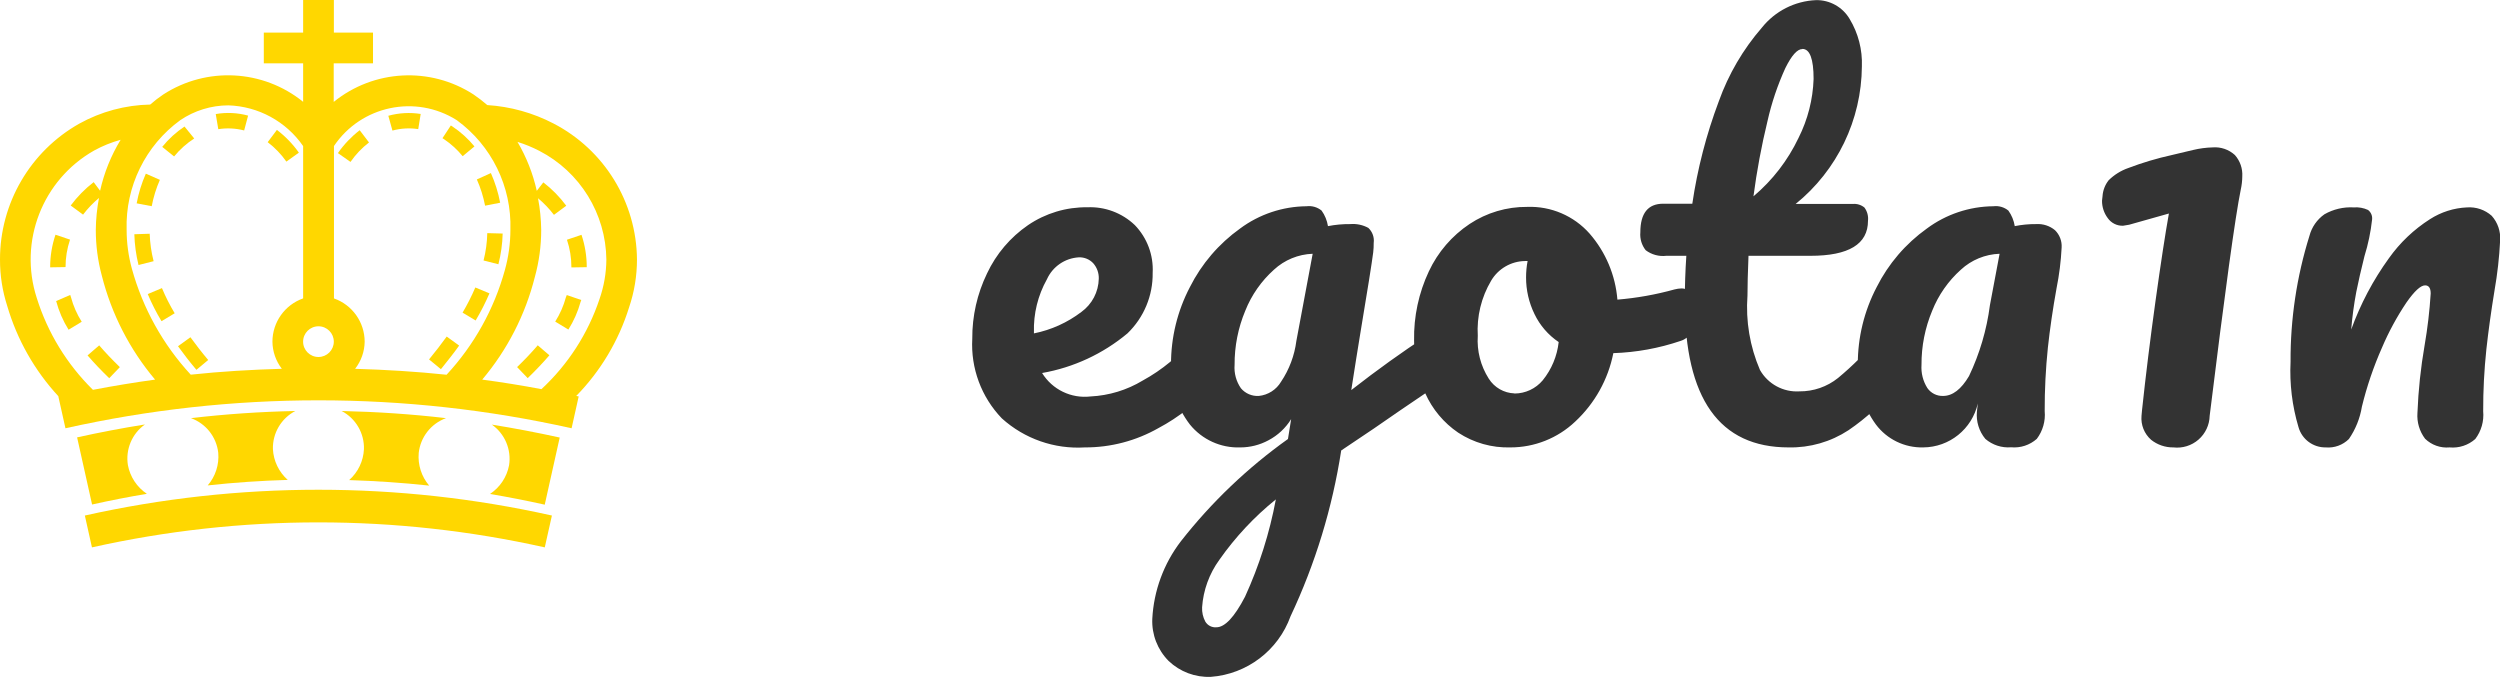
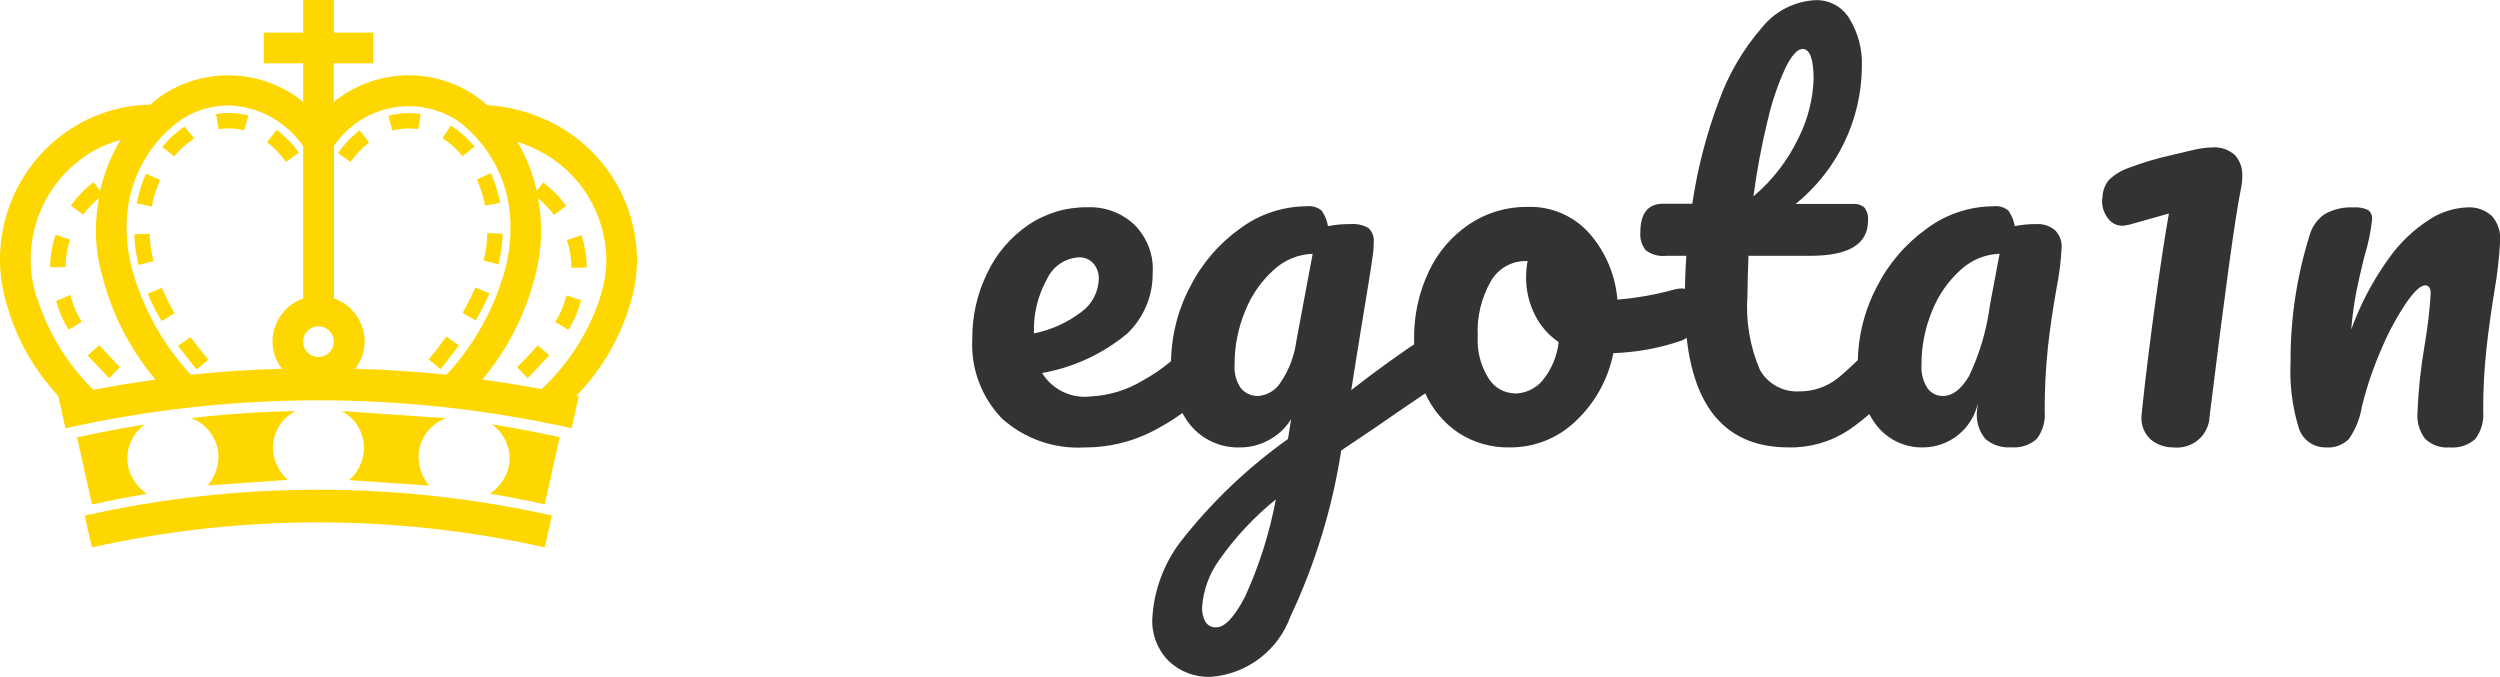
- <svg xmlns="http://www.w3.org/2000/svg" width="78.496" height="21.248" viewBox="0 0 78.496 21.248">
-   <g id="logo" transform="translate(-118 -67)">
-     <g id="royalty-crown-with-cross-and-gem-studs" transform="translate(118 59.519)">
-       <g id="Group_2" data-name="Group 2" transform="translate(0 7.481)">
-         <path id="Path_1" data-name="Path 1" d="M18,114.1q.111.5.223,1a32.576,32.576,0,0,1,14.218,0c.075-.335.151-.669.224-1A33.6,33.6,0,0,0,18,114.1Z" transform="translate(-15.336 -97.913)" fill="gold" />
-         <path id="Path_2" data-name="Path 2" d="M43.75,96.588q-1.641.033-3.276.224a1.311,1.311,0,0,1,.857,1.089A1.387,1.387,0,0,1,41,98.924c.834-.091,1.673-.148,2.512-.173a1.388,1.388,0,0,1-.465-.969A1.31,1.31,0,0,1,43.75,96.588Z" transform="translate(-34.478 -83.683)" fill="gold" />
-         <path id="Path_3" data-name="Path 3" d="M75.686,96.812c-1.088-.127-2.183-.2-3.277-.224a1.308,1.308,0,0,1,.7,1.2,1.382,1.382,0,0,1-.464.969c.838.027,1.676.083,2.512.173a1.4,1.4,0,0,1-.328-1.023A1.314,1.314,0,0,1,75.686,96.812Z" transform="translate(-61.682 -83.683)" fill="gold" />
-         <path id="Path_4" data-name="Path 4" d="M104.471,100.719a1.387,1.387,0,0,1-.6.9q.864.145,1.72.336.233-1.052.47-2.108-1.062-.234-2.13-.406A1.315,1.315,0,0,1,104.471,100.719Z" transform="translate(-88.487 -86.109)" fill="gold" />
-         <path id="Path_5" data-name="Path 5" d="M18.47,99.436q-1.069.171-2.13.406.236,1.055.47,2.108.857-.192,1.72-.336a1.394,1.394,0,0,1-.595-.9A1.311,1.311,0,0,1,18.47,99.436Z" transform="translate(-13.919 -86.109)" fill="gold" />
-         <path id="Path_6" data-name="Path 6" d="M109.593,83.35l.333.347c.252-.244.48-.484.681-.717l-.366-.314C110.052,82.888,109.834,83.118,109.593,83.35Z" transform="translate(-93.357 -71.824)" fill="gold" />
-         <path id="Path_7" data-name="Path 7" d="M120.3,60.265v.008l.482-.008a3.178,3.178,0,0,0-.165-1.016l-.457.154A2.7,2.7,0,0,1,120.3,60.265Z" transform="translate(-102.359 -51.876)" fill="gold" />
-         <path id="Path_8" data-name="Path 8" d="M118.006,72.085a2.8,2.8,0,0,1-.335.762l.413.25a3.29,3.29,0,0,0,.383-.867l.022-.061-.455-.156Z" transform="translate(-100.238 -62.749)" fill="gold" />
-         <path id="Path_9" data-name="Path 9" d="M18.92,82.677l-.366.315c.2.233.429.472.68.716l.334-.348C19.328,83.127,19.11,82.9,18.92,82.677Z" transform="translate(-15.805 -71.833)" fill="gold" />
-         <path id="Path_10" data-name="Path 10" d="M11.261,59.4l-.457-.154a3.171,3.171,0,0,0-.167,1.016v.008l.483-.008A2.688,2.688,0,0,1,11.261,59.4Z" transform="translate(-9.062 -51.876)" fill="gold" />
-         <path id="Path_11" data-name="Path 11" d="M12.344,71.993l-.442.192a3.338,3.338,0,0,0,.39.9l.413-.25a2.774,2.774,0,0,1-.335-.762Z" transform="translate(-10.139 -62.732)" fill="gold" />
-         <path id="Path_12" data-name="Path 12" d="M37.724,81.23c.18.249.374.5.578.741l.37-.309c-.2-.236-.384-.475-.558-.714Z" transform="translate(-32.135 -70.359)" fill="gold" />
-         <path id="Path_13" data-name="Path 13" d="M46.618,33.967l.124-.466a2.342,2.342,0,0,0-1.016-.049l.08.475A1.988,1.988,0,0,1,46.618,33.967Z" transform="translate(-38.952 -29.871)" fill="gold" />
-         <path id="Path_14" data-name="Path 14" d="M31.7,71.585l.414-.248a5.975,5.975,0,0,1-.4-.79l-.446.187A6.514,6.514,0,0,0,31.7,71.585Z" transform="translate(-26.629 -61.501)" fill="gold" />
-         <path id="Path_15" data-name="Path 15" d="M29.074,59.88a4.055,4.055,0,0,1-.123-.862l-.482.016A4.605,4.605,0,0,0,28.6,60Z" transform="translate(-24.251 -51.679)" fill="gold" />
-         <path id="Path_16" data-name="Path 16" d="M57.324,38.007l.392-.281a3.235,3.235,0,0,0-.69-.714l-.289.385A2.771,2.771,0,0,1,57.324,38.007Z" transform="translate(-48.332 -32.933)" fill="gold" />
-         <path id="Path_17" data-name="Path 17" d="M35.383,36.675l-.305-.375a3.13,3.13,0,0,0-.7.639l.373.3A2.75,2.75,0,0,1,35.383,36.675Z" transform="translate(-29.285 -32.327)" fill="gold" />
-         <path id="Path_18" data-name="Path 18" d="M29.7,46.484l-.441-.194a4.191,4.191,0,0,0-.288.932l.473.089A3.8,3.8,0,0,1,29.7,46.484Z" transform="translate(-24.68 -40.837)" fill="gold" />
-         <path id="Path_19" data-name="Path 19" d="M72.59,37.467l-.292-.384a3.247,3.247,0,0,0-.684.718l.395.277A2.723,2.723,0,0,1,72.59,37.467Z" transform="translate(-61.004 -32.994)" fill="gold" />
-         <path id="Path_20" data-name="Path 20" d="M102.483,59.752l.466.118a4.31,4.31,0,0,0,.134-.964l-.483-.013A3.867,3.867,0,0,1,102.483,59.752Z" transform="translate(-87.3 -51.573)" fill="gold" />
-         <path id="Path_21" data-name="Path 21" d="M98.426,71.442a7.213,7.213,0,0,0,.434-.852l-.444-.185a6.713,6.713,0,0,1-.4.79Z" transform="translate(-83.492 -61.379)" fill="gold" />
-         <path id="Path_22" data-name="Path 22" d="M101.791,47.094a4.229,4.229,0,0,0-.291-.931l-.441.2a3.778,3.778,0,0,1,.259.824Z" transform="translate(-86.087 -40.729)" fill="gold" />
-         <path id="Path_23" data-name="Path 23" d="M94.416,37.037l.37-.307a3.171,3.171,0,0,0-.689-.624l-.052-.034-.263.4.05.032A2.739,2.739,0,0,1,94.416,37.037Z" transform="translate(-79.889 -32.133)" fill="gold" />
-         <path id="Path_24" data-name="Path 24" d="M83.242,33.938l.077-.476a2.415,2.415,0,0,0-1.016.057l.129.465A1.951,1.951,0,0,1,83.242,33.938Z" transform="translate(-70.11 -29.884)" fill="gold" />
-         <path id="Path_25" data-name="Path 25" d="M91.875,81.089l-.39-.284q-.261.362-.555.718l.373.307C91.5,81.584,91.7,81.336,91.875,81.089Z" transform="translate(-77.459 -70.238)" fill="gold" />
-         <path id="Path_26" data-name="Path 26" d="M20,17.629a4.854,4.854,0,0,0-2.62-4.27A5.23,5.23,0,0,0,15.3,12.78a4.534,4.534,0,0,0-.434-.334,3.743,3.743,0,0,0-4.388.235V11.469h1.234v-.964H10.483V9.481H9.518v1.024H8.283v.964H9.518v1.209a3.746,3.746,0,0,0-4.389-.232,3.92,3.92,0,0,0-.413.318,4.777,4.777,0,0,0-2.228.6A4.891,4.891,0,0,0,0,17.628a4.715,4.715,0,0,0,.226,1.457,7.137,7.137,0,0,0,1.612,2.843H1.832c.074.334.149.666.223,1a36.408,36.408,0,0,1,15.892,0c.073-.333.149-.666.223-1l-.077-.015a6.909,6.909,0,0,0,1.658-2.777A4.675,4.675,0,0,0,20,17.629ZM10.483,14.07a2.829,2.829,0,0,1,3.859-.816,4.1,4.1,0,0,1,1.684,3.441,4.734,4.734,0,0,1-.174,1.266,7.935,7.935,0,0,1-1.83,3.286c-.955-.1-1.912-.158-2.872-.186a1.412,1.412,0,0,0,.3-.852,1.443,1.443,0,0,0-.964-1.358V14.07ZM10,19.726a.482.482,0,1,1-.483.481A.483.483,0,0,1,10,19.726ZM5.659,13.255a2.708,2.708,0,0,1,1.51-.466,2.971,2.971,0,0,1,2.349,1.278V18.85a1.444,1.444,0,0,0-.964,1.358,1.417,1.417,0,0,0,.295.852c-.954.028-1.91.083-2.86.185a8.055,8.055,0,0,1-1.848-3.326,4.624,4.624,0,0,1-.165-1.226A4.1,4.1,0,0,1,5.659,13.255ZM1.154,18.836a3.93,3.93,0,0,1,1.8-4.628,3.826,3.826,0,0,1,.834-.338,5.28,5.28,0,0,0-.645,1.6L2.941,15.2a3.757,3.757,0,0,0-.721.734l.388.286a3.19,3.19,0,0,1,.5-.523,5.631,5.631,0,0,0-.1,1,5.485,5.485,0,0,0,.19,1.443A8.161,8.161,0,0,0,4.869,21.4q-.978.135-1.951.321A6.966,6.966,0,0,1,1.154,18.836Zm17.669.037A6.781,6.781,0,0,1,17,21.7q-.927-.176-1.859-.3a8.044,8.044,0,0,0,1.652-3.221,5.531,5.531,0,0,0,.2-1.481,5.664,5.664,0,0,0-.1-.993,3.226,3.226,0,0,1,.5.522l.387-.286a3.754,3.754,0,0,0-.72-.734l-.206.266a5.287,5.287,0,0,0-.606-1.537,4.208,4.208,0,0,1,.683.28,3.891,3.891,0,0,1,2.108,3.417A3.848,3.848,0,0,1,18.823,18.873Z" transform="translate(0 -9.481)" fill="gold" />
-       </g>
-     </g>
-     <path id="Path_89" data-name="Path 89" d="M7.9-3.568a.37.37,0,0,1,.328.192.992.992,0,0,1,.12.528,1.471,1.471,0,0,1-.3.992A5.845,5.845,0,0,1,6.376-.528,4.638,4.638,0,0,1,4.064.08,3.562,3.562,0,0,1,1.456-.832a3.34,3.34,0,0,1-.928-2.5A4.63,4.63,0,0,1,.992-5.384,3.8,3.8,0,0,1,2.28-6.9a3.239,3.239,0,0,1,1.864-.56A2.028,2.028,0,0,1,5.632-6.9a2.005,2.005,0,0,1,.56,1.5,2.587,2.587,0,0,1-.792,1.9A5.727,5.727,0,0,1,2.72-2.256a1.571,1.571,0,0,0,1.52.736,3.5,3.5,0,0,0,1.64-.5,5.416,5.416,0,0,0,1.592-1.32A.562.562,0,0,1,7.9-3.568ZM3.872-5.888a1.173,1.173,0,0,0-1,.688,3.207,3.207,0,0,0-.408,1.664V-3.5a3.636,3.636,0,0,0,1.488-.672A1.321,1.321,0,0,0,4.5-5.216.7.7,0,0,0,4.328-5.7.587.587,0,0,0,3.872-5.888Zm11.3,2.352a.367.367,0,0,1,.328.2.966.966,0,0,1,.12.5,1.227,1.227,0,0,1-.112.576,1.045,1.045,0,0,1-.352.368Q13.776-.96,13.136-.512L12.112.176A19.02,19.02,0,0,1,10.52,5.384a2.888,2.888,0,0,1-2.5,1.9,1.812,1.812,0,0,1-1.328-.5,1.77,1.77,0,0,1-.512-1.32,4.378,4.378,0,0,1,.9-2.44,16.254,16.254,0,0,1,3.36-3.208l.1-.624a1.849,1.849,0,0,1-.712.664A1.858,1.858,0,0,1,8.944.08,1.946,1.946,0,0,1,7.36-.64a2.878,2.878,0,0,1-.592-1.888A5.2,5.2,0,0,1,7.36-4.952a5.053,5.053,0,0,1,1.576-1.84,3.554,3.554,0,0,1,2.088-.7.623.623,0,0,1,.472.136,1.149,1.149,0,0,1,.2.488,3.445,3.445,0,0,1,.7-.064,1.01,1.01,0,0,1,.568.12.549.549,0,0,1,.168.472,2.26,2.26,0,0,1-.016.3q-.064.5-.4,2.512-.064.384-.136.84t-.152.968q1.232-.96,2.368-1.7A.726.726,0,0,1,15.168-3.536Zm-5.648,2a.918.918,0,0,0,.7-.448,2.976,2.976,0,0,0,.48-1.28L11.216-6A1.889,1.889,0,0,0,10-5.5a3.439,3.439,0,0,0-.9,1.288,4.335,4.335,0,0,0-.336,1.7,1.133,1.133,0,0,0,.2.736A.68.68,0,0,0,9.52-1.536ZM8.192,5.728q.4,0,.9-.96a13.154,13.154,0,0,0,.968-3.056,9.3,9.3,0,0,0-1.776,1.9A2.871,2.871,0,0,0,7.744,5.1a.87.87,0,0,0,.1.448A.368.368,0,0,0,8.192,5.728ZM22.8-4.912a.349.349,0,0,1,.32.208,1.107,1.107,0,0,1,.112.528q0,.768-.464.912a7.284,7.284,0,0,1-2.112.384,3.994,3.994,0,0,1-1.2,2.152A2.952,2.952,0,0,1,17.424.08a2.839,2.839,0,0,1-1.64-.464,2.947,2.947,0,0,1-1.032-1.232A3.945,3.945,0,0,1,14.4-3.28a4.886,4.886,0,0,1,.464-2.168,3.645,3.645,0,0,1,1.28-1.488,3.224,3.224,0,0,1,1.808-.536,2.492,2.492,0,0,1,1.96.84,3.6,3.6,0,0,1,.872,2.072,9.7,9.7,0,0,0,1.792-.32A.94.94,0,0,1,22.8-4.912Zm-5.248,3.3a1.16,1.16,0,0,0,.888-.416,2.309,2.309,0,0,0,.5-1.2,2.209,2.209,0,0,1-.76-.88,2.605,2.605,0,0,1-.264-1.152,2.773,2.773,0,0,1,.048-.512h-.08a1.256,1.256,0,0,0-1.064.616A3.037,3.037,0,0,0,16.4-3.424a2.232,2.232,0,0,0,.344,1.344A.993.993,0,0,0,17.552-1.616Zm11.84-1.952a.37.37,0,0,1,.328.192.992.992,0,0,1,.12.528,1.471,1.471,0,0,1-.3.992,6.806,6.806,0,0,1-1.5,1.392A3.3,3.3,0,0,1,26.16.08Q22.9.08,22.9-4.512q0-.7.048-1.424H22.32a.9.9,0,0,1-.648-.176.79.79,0,0,1-.168-.56q0-.9.72-.9h.912a15.571,15.571,0,0,1,.832-3.216A7.256,7.256,0,0,1,25.32-13.1a2.3,2.3,0,0,1,1.7-.864,1.2,1.2,0,0,1,1.056.592,2.682,2.682,0,0,1,.384,1.488,5.605,5.605,0,0,1-2.08,4.32h1.792a.506.506,0,0,1,.368.112.589.589,0,0,1,.112.416q0,1.1-1.808,1.1H24.9q-.032.8-.032,1.248a4.978,4.978,0,0,0,.392,2.336,1.331,1.331,0,0,0,1.24.672A1.91,1.91,0,0,0,27.712-2.1,9.708,9.708,0,0,0,28.96-3.344.562.562,0,0,1,29.392-3.568Zm-2.8-8.864q-.24,0-.536.6a8.537,8.537,0,0,0-.56,1.664,22.3,22.3,0,0,0-.44,2.36A5.465,5.465,0,0,0,26.472-9.64a4.443,4.443,0,0,0,.472-1.848Q26.944-12.432,26.592-12.432ZM30.384.08A1.8,1.8,0,0,1,28.9-.64a2.96,2.96,0,0,1-.568-1.888,5.2,5.2,0,0,1,.592-2.424A5.053,5.053,0,0,1,30.5-6.792a3.554,3.554,0,0,1,2.088-.7.623.623,0,0,1,.472.136,1.149,1.149,0,0,1,.2.488,3.268,3.268,0,0,1,.672-.064.841.841,0,0,1,.592.192.7.7,0,0,1,.208.544,8.7,8.7,0,0,1-.16,1.28q-.176.976-.272,1.864a18.671,18.671,0,0,0-.1,1.992,1.253,1.253,0,0,1-.248.872,1.067,1.067,0,0,1-.808.264,1.1,1.1,0,0,1-.808-.264,1.175,1.175,0,0,1-.264-.856L32.1-1.3A1.768,1.768,0,0,1,30.384.08Zm.624-1.616q.448,0,.816-.624a7.371,7.371,0,0,0,.656-2.224L32.784-6a1.889,1.889,0,0,0-1.216.5,3.439,3.439,0,0,0-.9,1.288,4.335,4.335,0,0,0-.336,1.7,1.211,1.211,0,0,0,.184.728A.578.578,0,0,0,31.008-1.536ZM38.24.08a1.1,1.1,0,0,1-.7-.24.9.9,0,0,1-.3-.752l.016-.176q.176-1.648.424-3.432T38.1-7.264l-1.248.352-.192.032a.564.564,0,0,1-.48-.24A.9.9,0,0,1,36-7.664l.016-.144a.9.9,0,0,1,.192-.5,1.653,1.653,0,0,1,.616-.384A9.787,9.787,0,0,1,38.192-9.1l.672-.16a2.973,2.973,0,0,1,.608-.08.926.926,0,0,1,.7.24.927.927,0,0,1,.232.672,1.993,1.993,0,0,1-.048.416q-.256,1.248-.976,7.1A1.023,1.023,0,0,1,38.24.08Zm4.784,0a.874.874,0,0,1-.856-.64,6.133,6.133,0,0,1-.248-2.048,13.03,13.03,0,0,1,.592-3.952,1.2,1.2,0,0,1,.472-.68,1.665,1.665,0,0,1,.92-.216.9.9,0,0,1,.448.08.33.33,0,0,1,.128.3,6.1,6.1,0,0,1-.24,1.152q-.16.64-.256,1.12a11.478,11.478,0,0,0-.16,1.184,9.1,9.1,0,0,1,1.184-2.24A4.643,4.643,0,0,1,46.3-7.088a2.342,2.342,0,0,1,1.16-.368,1.052,1.052,0,0,1,.776.264,1.052,1.052,0,0,1,.264.776,12.666,12.666,0,0,1-.176,1.568q-.16.976-.256,1.848a17.881,17.881,0,0,0-.1,1.944,1.253,1.253,0,0,1-.248.872,1.067,1.067,0,0,1-.808.264.975.975,0,0,1-.768-.272,1.2,1.2,0,0,1-.24-.816,16.054,16.054,0,0,1,.224-2.112,15.071,15.071,0,0,0,.192-1.632q0-.256-.176-.256-.208,0-.584.536a8.592,8.592,0,0,0-.768,1.416A11.014,11.014,0,0,0,44.16-1.2a2.5,2.5,0,0,1-.408,1.016A.92.92,0,0,1,43.024.08Z" transform="translate(148 80.968)" fill="#333" />
+ <svg xmlns="http://www.w3.org/2000/svg" width="78.496" height="21.248">
+   <g fill="gold">
+     <path d="M2.664 16.187q.1.5.223 1a32.57 32.57 0 0 1 14.218 0l.224-1a33.6 33.6 0 0 0-14.665 0zm6.608-3.282q-1.64.033-3.276.224a1.31 1.31 0 0 1 .857 1.089 1.39 1.39 0 0 1-.33 1.023l2.512-.173a1.39 1.39 0 0 1-.465-.969 1.31 1.31 0 0 1 .703-1.194zm4.732.225l-3.277-.224a1.31 1.31 0 0 1 .7 1.2 1.38 1.38 0 0 1-.464.969l2.512.173a1.4 1.4 0 0 1-.328-1.023c.053-.5.386-.923.857-1.095zm1.98 1.47a1.38 1.38 0 0 1-.6.9q.864.145 1.72.336.233-1.052.47-2.108-1.062-.234-2.13-.406c.408.3.618.784.54 1.278zM4.55 13.327q-1.07.17-2.13.406.236 1.055.47 2.108.857-.192 1.72-.336c-.3-.208-.526-.532-.595-.9a1.31 1.31 0 0 1 .535-1.278zm11.686-1.8l.333.347.68-.717-.366-.314a9.58 9.58 0 0 1-.648.684zM17.94 8.4v.008l.482-.008a3.18 3.18 0 0 0-.165-1.016l-.457.154a2.7 2.7 0 0 1 .14.862zm-.172.946a2.8 2.8 0 0 1-.335.762l.413.25a3.29 3.29 0 0 0 .383-.867l.022-.06-.455-.156zM3.115 10.844l-.366.315.68.716.334-.348-.648-.683zM2.2 7.524l-.457-.154a3.17 3.17 0 0 0-.167 1.016v.008l.483-.008a2.69 2.69 0 0 1 .141-.862zm.005 1.736l-.442.192a3.34 3.34 0 0 0 .39.9l.413-.25c-.15-.236-.262-.493-.335-.762zm3.385 1.6l.578.74.37-.3-.558-.714zm2.076-6.774L7.8 3.63a2.34 2.34 0 0 0-1.016-.049l.08.475a1.99 1.99 0 0 1 .812.04zM5.07 10.084l.414-.248a5.53 5.53 0 0 1-.4-.8l-.446.187a6.4 6.4 0 0 0 .432.85zM4.823 8.2c-.073-.28-.123-.57-.123-.86l-.482.016a4.69 4.69 0 0 0 .13.966zm4.17-3.126l.392-.28a3.08 3.08 0 0 0-.7-.714l-.3.385a2.77 2.77 0 0 1 .587.61zm-2.894-.726l-.305-.375a3.13 3.13 0 0 0-.7.639l.373.3a2.75 2.75 0 0 1 .632-.564zm-1.078 1.3l-.44-.194a4.19 4.19 0 0 0-.288.932l.473.1a3.8 3.8 0 0 1 .256-.827zm6.566-1.174l-.292-.384a3.26 3.26 0 0 0-.684.718l.395.277a2.67 2.67 0 0 1 .58-.61zm3.597 3.707l.466.118a4.31 4.31 0 0 0 .134-.964L15.3 7.32c-.007.3-.046.578-.117.86zm-.25 1.883c.163-.274.308-.56.434-.852l-.444-.185a7.85 7.85 0 0 1-.4.8zm.77-3.698a4.23 4.23 0 0 0-.291-.931l-.44.2a3.78 3.78 0 0 1 .259.824zm-1.177-1.46l.37-.307a3.17 3.17 0 0 0-.689-.624l-.052-.034-.263.4.05.032a2.74 2.74 0 0 1 .584.533zm-1.395-.85l.077-.476a2.42 2.42 0 0 0-1.016.057l.13.465a1.95 1.95 0 0 1 .81-.046zm1.284 6.796l-.4-.284q-.26.362-.555.718l.373.307.572-.74z" />
+     <path d="M20 8.148c-.015-1.8-1.023-3.442-2.62-4.27a5.23 5.23 0 0 0-2.08-.579c-.138-.12-.283-.232-.434-.334-1.36-.88-3.13-.784-4.388.235V1.988h1.234v-.964h-1.23V0h-.965v1.024H8.283v.964h1.235v1.21c-1.26-1.018-3.03-1.11-4.39-.232a3.92 3.92 0 0 0-.413.318c-.78.015-1.546.22-2.228.6A4.89 4.89 0 0 0 0 8.147c-.002.495.075.986.226 1.457.3 1.06.862 2.033 1.612 2.843h-.006l.223 1a36.41 36.41 0 0 1 15.892 0l.223-1-.077-.015a6.91 6.91 0 0 0 1.658-2.777c.165-.485.25-.994.25-1.507zm-9.517-3.56a2.83 2.83 0 0 1 3.859-.816 4.1 4.1 0 0 1 1.684 3.441c-.001.428-.06.854-.174 1.266-.338 1.226-.965 2.353-1.83 3.286a38.27 38.27 0 0 0-2.872-.186 1.41 1.41 0 0 0 .3-.852c-.001-.61-.388-1.155-.964-1.358V4.59zM10 10.245a.48.48 0 1 1-.002.964.48.48 0 0 1-.481-.483c.001-.266.217-.48.483-.48zm-4.34-6.47a2.71 2.71 0 0 1 1.51-.466 2.97 2.97 0 0 1 2.349 1.278V9.37c-.576.203-.962.747-.964 1.358.003.31.107.608.295.852a36.96 36.96 0 0 0-2.86.185c-.873-.945-1.506-2.086-1.848-3.326-.1-.4-.165-.812-.165-1.226a4.1 4.1 0 0 1 1.683-3.438zm-4.505 5.58a3.93 3.93 0 0 1 1.8-4.628c.264-.145.544-.26.834-.338a5.28 5.28 0 0 0-.645 1.6l-.202-.27c-.273.2-.515.457-.72.734l.388.286a3.19 3.19 0 0 1 .5-.523 5.63 5.63 0 0 0-.1 1c-.001.487.063.973.2 1.443a8.16 8.16 0 0 0 1.671 3.26q-.978.135-1.95.32c-.816-.802-1.422-1.793-1.764-2.885zm17.67.037A6.78 6.78 0 0 1 17 12.219q-.927-.176-1.86-.3c.788-.934 1.353-2.036 1.652-3.22a5.53 5.53 0 0 0 .2-1.481c-.004-.333-.038-.666-.1-.993.186.155.353.33.5.522l.387-.286c-.205-.277-.447-.524-.72-.734l-.206.266c-.12-.54-.325-1.06-.606-1.537a4.21 4.21 0 0 1 .683.28 3.89 3.89 0 0 1 2.108 3.417 3.85 3.85 0 0 1-.216 1.24z" />
  </g>
+   <path d="M37.9 10.4a.37.37 0 0 1 .328.192.99.99 0 0 1 .12.528 1.47 1.47 0 0 1-.3.992c-.47.542-1.038.992-1.672 1.328a4.64 4.64 0 0 1-2.312.608 3.56 3.56 0 0 1-2.608-.912 3.34 3.34 0 0 1-.928-2.5 4.63 4.63 0 0 1 .464-2.052 3.8 3.8 0 0 1 1.288-1.516 3.24 3.24 0 0 1 1.864-.56 2.03 2.03 0 0 1 1.488.56c.387.4.6.944.56 1.5.01.716-.277 1.403-.792 1.9-.77.642-1.693 1.07-2.68 1.244a1.57 1.57 0 0 0 1.52.736 3.5 3.5 0 0 0 1.64-.5c.61-.334 1.15-.782 1.592-1.32a.56.56 0 0 1 .428-.228zm-4.028-2.32c-.435.026-.82.29-1 .688-.284.507-.425 1.083-.408 1.664v.036c.54-.108 1.05-.338 1.488-.672a1.32 1.32 0 0 0 .548-1.044.7.7 0 0 0-.172-.484c-.117-.127-.284-.195-.456-.188zm11.3 2.352c.138 0 .265.077.328.2.084.153.126.326.12.5.01.198-.03.396-.112.576-.085.15-.206.276-.352.368q-1.38.932-2.02 1.38l-1.024.688a19.02 19.02 0 0 1-1.592 5.208 2.89 2.89 0 0 1-2.5 1.9 1.81 1.81 0 0 1-1.328-.5 1.77 1.77 0 0 1-.512-1.32 4.38 4.38 0 0 1 .9-2.44c.96-1.225 2.092-2.305 3.36-3.208l.1-.624a1.85 1.85 0 0 1-.712.664 1.86 1.86 0 0 1-.884.224c-.612.023-1.2-.244-1.584-.72a2.88 2.88 0 0 1-.592-1.888 5.2 5.2 0 0 1 .592-2.424c.368-.732.91-1.364 1.576-1.84.604-.45 1.335-.694 2.088-.7.17-.02.34.028.472.136a1.15 1.15 0 0 1 .2.488c.23-.045.465-.067.7-.064a1.01 1.01 0 0 1 .568.12.55.55 0 0 1 .168.472 2.26 2.26 0 0 1-.016.3q-.064.5-.4 2.512-.064.384-.136.84-.072.456-.152.968 1.232-.96 2.368-1.7c.11-.072.24-.112.372-.116zm-5.648 2a.92.92 0 0 0 .7-.448c.257-.384.42-.822.48-1.28l.512-2.736a1.89 1.89 0 0 0-1.216.5 3.44 3.44 0 0 0-.9 1.288c-.225.538-.34 1.116-.336 1.7-.02.26.05.52.2.736a.68.68 0 0 0 .556.24zm-1.332 7.264q.4 0 .9-.96c.446-.975.77-2.002.968-3.056a9.3 9.3 0 0 0-1.776 1.9 2.87 2.87 0 0 0-.54 1.488.87.87 0 0 0 .1.448c.072.122.207.192.348.18zM52.8 9.056a.35.35 0 0 1 .32.208c.08.164.12.345.112.528q0 .768-.464.912c-.68.232-1.393.36-2.112.384-.163.826-.583 1.58-1.2 2.152a2.95 2.95 0 0 1-2.032.808 2.84 2.84 0 0 1-1.64-.464c-.45-.307-.81-.734-1.032-1.232-.237-.522-.357-1.1-.352-1.664-.014-.75.145-1.5.464-2.168.283-.604.725-1.118 1.28-1.488.536-.355 1.165-.542 1.808-.536a2.49 2.49 0 0 1 1.96.84 3.6 3.6 0 0 1 .872 2.072 9.7 9.7 0 0 0 1.792-.32.94.94 0 0 1 .224-.032zm-5.248 3.3a1.16 1.16 0 0 0 .888-.416 2.31 2.31 0 0 0 .5-1.2 2.21 2.21 0 0 1-.76-.88c-.175-.36-.265-.753-.264-1.152 0-.172.016-.343.048-.512h-.08c-.438.006-.84.24-1.064.616-.3.522-.456 1.126-.42 1.732a2.23 2.23 0 0 0 .344 1.344c.176.28.478.453.808.464zm11.84-1.952a.37.37 0 0 1 .328.192.99.99 0 0 1 .12.528 1.47 1.47 0 0 1-.3.992c-.427.537-.933 1.006-1.5 1.392a3.3 3.3 0 0 1-1.88.54q-3.26 0-3.26-4.592 0-.7.048-1.424h-.628a.9.9 0 0 1-.648-.176.79.79 0 0 1-.168-.56q0-.9.72-.9h.912a15.57 15.57 0 0 1 .832-3.216c.303-.848.762-1.632 1.352-2.312a2.3 2.3 0 0 1 1.7-.864 1.2 1.2 0 0 1 1.056.592 2.68 2.68 0 0 1 .384 1.488c-.01 1.68-.775 3.264-2.08 4.32h1.792c.133-.013.265.028.368.112a.59.59 0 0 1 .112.416q0 1.1-1.808 1.1H54.9q-.032.8-.032 1.248a4.98 4.98 0 0 0 .392 2.336 1.33 1.33 0 0 0 1.24.672 1.91 1.91 0 0 0 1.212-.42 9.71 9.71 0 0 0 1.248-1.244.56.56 0 0 1 .432-.224zm-2.8-8.864q-.24 0-.536.6c-.243.534-.43 1.092-.56 1.664a22.3 22.3 0 0 0-.44 2.36c.598-.504 1.08-1.13 1.416-1.836.29-.575.45-1.205.472-1.848q0-.944-.352-.944zm3.792 12.508a1.8 1.8 0 0 1-1.484-.72 2.96 2.96 0 0 1-.568-1.888 5.2 5.2 0 0 1 .592-2.424c.368-.732.91-1.364 1.576-1.84.604-.45 1.335-.694 2.088-.7.17-.02.34.028.472.136a1.15 1.15 0 0 1 .2.488 3.27 3.27 0 0 1 .672-.064.84.84 0 0 1 .592.192.7.7 0 0 1 .208.544 8.7 8.7 0 0 1-.16 1.28q-.176.976-.272 1.864a18.67 18.67 0 0 0-.1 1.992c.03.31-.06.622-.248.872-.22.196-.514.292-.808.264a1.1 1.1 0 0 1-.808-.264c-.198-.24-.292-.547-.264-.856l.028-.256a1.77 1.77 0 0 1-1.716 1.38zm.624-1.616q.448 0 .816-.624a7.37 7.37 0 0 0 .656-2.224l.304-1.616a1.89 1.89 0 0 0-1.216.5 3.44 3.44 0 0 0-.9 1.288c-.225.538-.34 1.116-.336 1.7a1.21 1.21 0 0 0 .184.728.58.58 0 0 0 .492.248zm7.232 1.616a1.1 1.1 0 0 1-.7-.24.9.9 0 0 1-.3-.752l.016-.176q.176-1.648.424-3.432.248-1.784.42-2.744l-1.248.352-.192.032c-.2.006-.37-.084-.48-.24a.9.9 0 0 1-.18-.544l.016-.144a.9.9 0 0 1 .192-.5c.174-.172.385-.303.616-.384.445-.17.903-.305 1.368-.408l.672-.16c.2-.048.403-.074.608-.08.257-.02.5.066.7.24.164.184.247.426.232.672-.001.14-.017.28-.048.416q-.256 1.248-.976 7.1c-.007.287-.134.56-.35.747s-.503.277-.79.245zm4.784 0c-.398.006-.75-.257-.856-.64-.198-.664-.282-1.356-.248-2.048a13.03 13.03 0 0 1 .592-3.952 1.2 1.2 0 0 1 .472-.68c.28-.16.6-.234.92-.216a.9.9 0 0 1 .448.08.33.33 0 0 1 .128.3 6.1 6.1 0 0 1-.24 1.152q-.16.64-.256 1.12a11.48 11.48 0 0 0-.16 1.184 9.1 9.1 0 0 1 1.184-2.24c.347-.49.786-.906 1.292-1.228a2.34 2.34 0 0 1 1.16-.368 1.05 1.05 0 0 1 .776.264 1.05 1.05 0 0 1 .264.776c-.026.526-.085 1.05-.176 1.568q-.16.976-.256 1.848a17.88 17.88 0 0 0-.1 1.944c.03.31-.06.622-.248.872-.22.196-.514.292-.808.264-.283.026-.564-.074-.768-.272a1.2 1.2 0 0 1-.24-.816c.028-.708.103-1.414.224-2.112a15.07 15.07 0 0 0 .192-1.632q0-.256-.176-.256-.208 0-.584.536a8.59 8.59 0 0 0-.768 1.416c-.265.6-.477 1.22-.632 1.856a2.5 2.5 0 0 1-.408 1.016.92.92 0 0 1-.728.264z" fill="#333" />
</svg>
